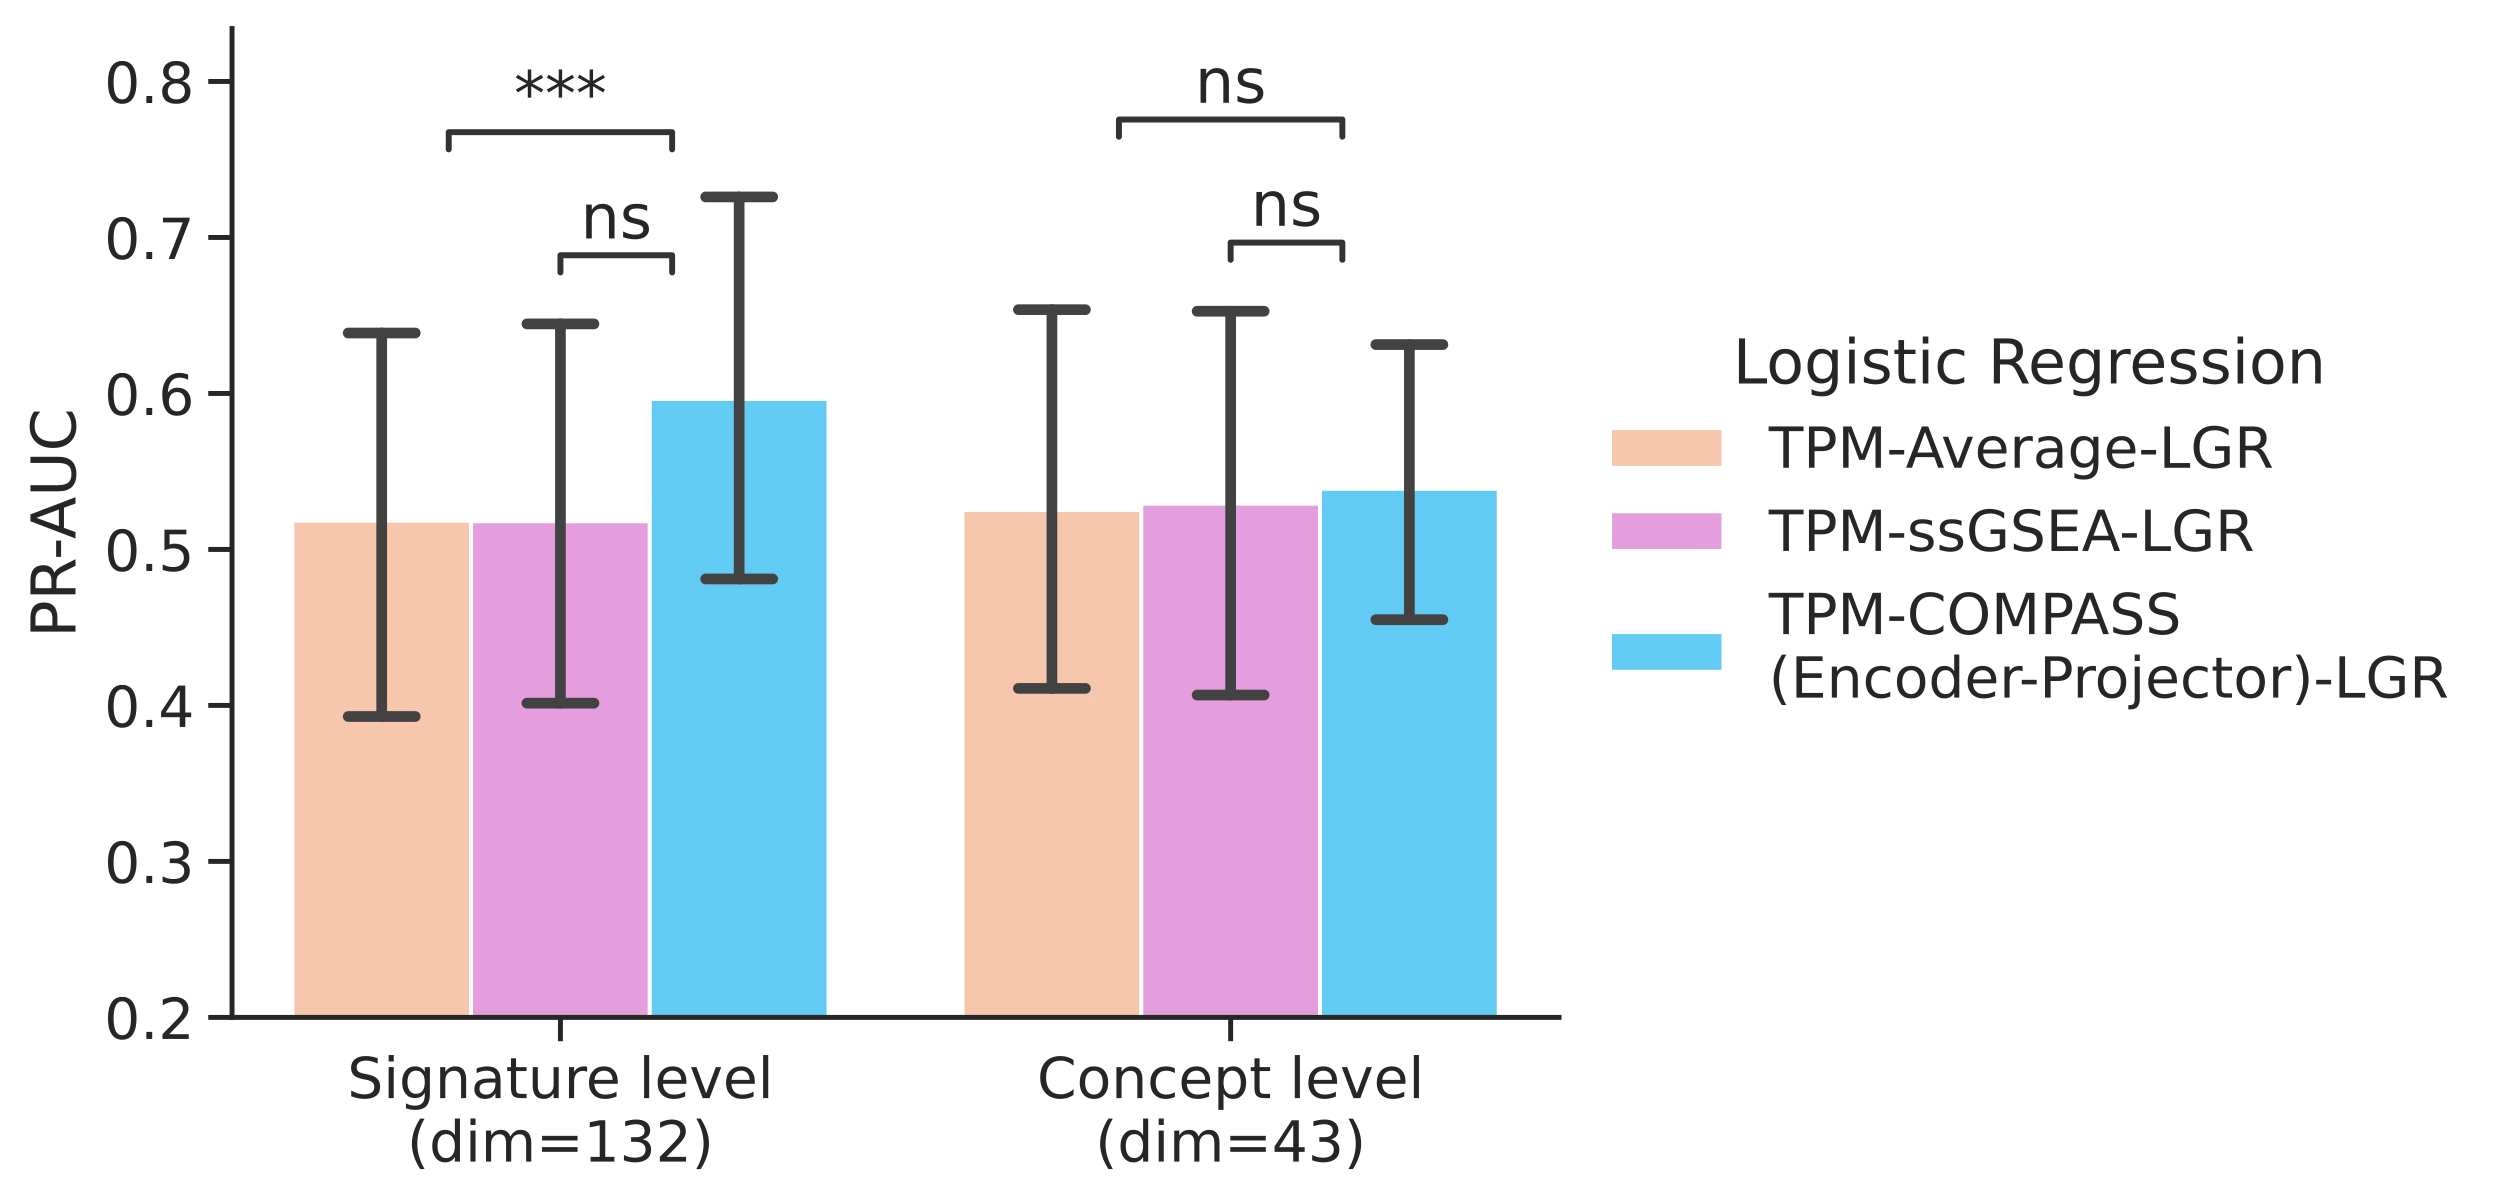
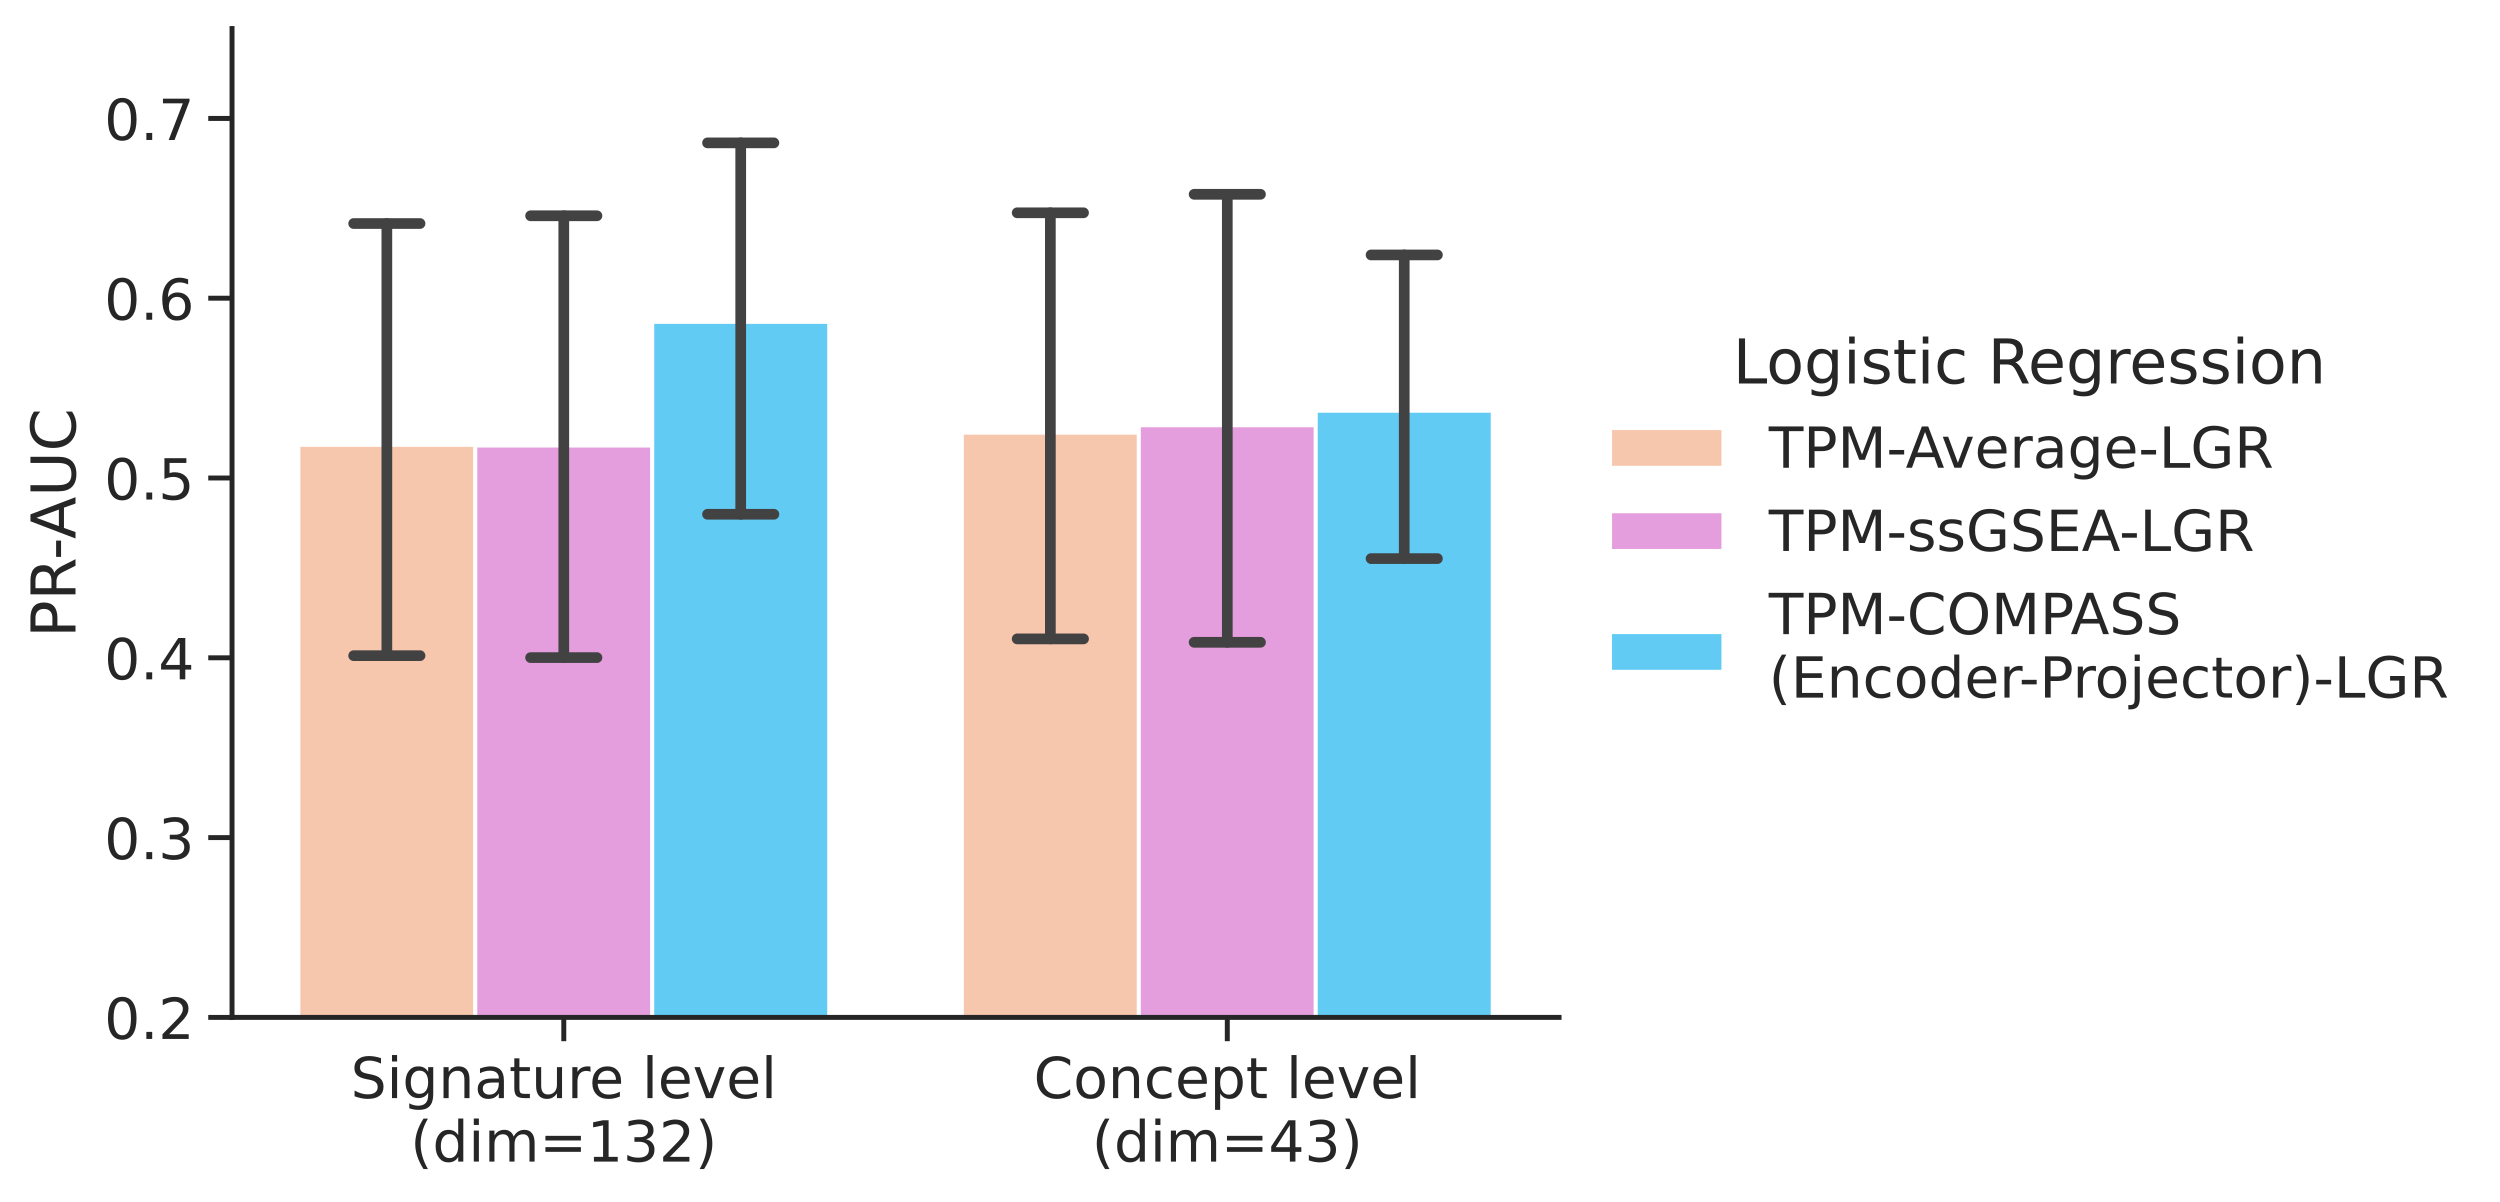
<svg xmlns="http://www.w3.org/2000/svg" xmlns:xlink="http://www.w3.org/1999/xlink" width="630.734pt" height="303.233pt" viewBox="0 0 630.734 303.233" version="1.1">
  <defs>
    <style type="text/css">*{stroke-linejoin: round; stroke-linecap: butt}</style>
  </defs>
  <g id="figure_1">
    <g id="patch_1">
      <path d="M 0 303.233  L 630.734 303.233  L 630.734 0  L 0 0  z " style="fill: #ffffff" />
    </g>
    <g id="axes_1">
      <g id="patch_2">
        <path d="M 58.539 256.68  L 393.339 256.68  L 393.339 7.2  L 58.539 7.2  z " style="fill: #ffffff" />
      </g>
      <g id="matplotlib.axis_1">
        <g id="xtick_1">
          <g id="line2d_1">
            <defs>
-               <path id="m79d5f8a37d" d="M 0 0  L 0 6  " style="stroke: #262626; stroke-width: 1.25" />
-             </defs>
-             <g>
-               <use xlink:href="#m79d5f8a37d" x="141.394" y="256.68" style="fill: #262626; stroke: #262626; stroke-width: 1.25" />
+               <path id="mf9a897b209" d="M 0 0  L 0 6  " style="stroke: #262626; stroke-width: 1.25" />
+             </defs>
+             <g>
+               <use xlink:href="#mf9a897b209" x="142.239" y="256.68" style="fill: #262626; stroke: #262626; stroke-width: 1.25" />
            </g>
          </g>
          <g id="text_1">
-             <g style="fill: #262626" transform="translate(87.62812 277.0458) scale(0.143 -0.143)">
+             <g style="fill: #262626" transform="translate(88.47358 277.0458) scale(0.143 -0.143)">
              <defs>
                <path id="DejaVuSans-53" d="M 3425 4513  L 3425 3897  Q 3066 4069 2747 4153  Q 2428 4238 2131 4238  Q 1616 4238 1336 4038  Q 1056 3838 1056 3469  Q 1056 3159 1242 3001  Q 1428 2844 1947 2747  L 2328 2669  Q 3034 2534 3370 2195  Q 3706 1856 3706 1288  Q 3706 609 3251 259  Q 2797 -91 1919 -91  Q 1588 -91 1214 -16  Q 841 59 441 206  L 441 856  Q 825 641 1194 531  Q 1563 422 1919 422  Q 2459 422 2753 634  Q 3047 847 3047 1241  Q 3047 1584 2836 1778  Q 2625 1972 2144 2069  L 1759 2144  Q 1053 2284 737 2584  Q 422 2884 422 3419  Q 422 4038 858 4394  Q 1294 4750 2059 4750  Q 2388 4750 2728 4690  Q 3069 4631 3425 4513  z " transform="scale(0.015625)" />
                <path id="DejaVuSans-69" d="M 603 3500  L 1178 3500  L 1178 0  L 603 0  L 603 3500  z M 603 4863  L 1178 4863  L 1178 4134  L 603 4134  L 603 4863  z " transform="scale(0.015625)" />
                <path id="DejaVuSans-67" d="M 2906 1791  Q 2906 2416 2648 2759  Q 2391 3103 1925 3103  Q 1463 3103 1205 2759  Q 947 2416 947 1791  Q 947 1169 1205 825  Q 1463 481 1925 481  Q 2391 481 2648 825  Q 2906 1169 2906 1791  z M 3481 434  Q 3481 -459 3084 -895  Q 2688 -1331 1869 -1331  Q 1566 -1331 1297 -1286  Q 1028 -1241 775 -1147  L 775 -588  Q 1028 -725 1275 -790  Q 1522 -856 1778 -856  Q 2344 -856 2625 -561  Q 2906 -266 2906 331  L 2906 616  Q 2728 306 2450 153  Q 2172 0 1784 0  Q 1141 0 747 490  Q 353 981 353 1791  Q 353 2603 747 3093  Q 1141 3584 1784 3584  Q 2172 3584 2450 3431  Q 2728 3278 2906 2969  L 2906 3500  L 3481 3500  L 3481 434  z " transform="scale(0.015625)" />
                <path id="DejaVuSans-6e" d="M 3513 2113  L 3513 0  L 2938 0  L 2938 2094  Q 2938 2591 2744 2837  Q 2550 3084 2163 3084  Q 1697 3084 1428 2787  Q 1159 2491 1159 1978  L 1159 0  L 581 0  L 581 3500  L 1159 3500  L 1159 2956  Q 1366 3272 1645 3428  Q 1925 3584 2291 3584  Q 2894 3584 3203 3211  Q 3513 2838 3513 2113  z " transform="scale(0.015625)" />
                <path id="DejaVuSans-61" d="M 2194 1759  Q 1497 1759 1228 1600  Q 959 1441 959 1056  Q 959 750 1161 570  Q 1363 391 1709 391  Q 2188 391 2477 730  Q 2766 1069 2766 1631  L 2766 1759  L 2194 1759  z M 3341 1997  L 3341 0  L 2766 0  L 2766 531  Q 2569 213 2275 61  Q 1981 -91 1556 -91  Q 1019 -91 701 211  Q 384 513 384 1019  Q 384 1609 779 1909  Q 1175 2209 1959 2209  L 2766 2209  L 2766 2266  Q 2766 2663 2505 2880  Q 2244 3097 1772 3097  Q 1472 3097 1187 3025  Q 903 2953 641 2809  L 641 3341  Q 956 3463 1253 3523  Q 1550 3584 1831 3584  Q 2591 3584 2966 3190  Q 3341 2797 3341 1997  z " transform="scale(0.015625)" />
                <path id="DejaVuSans-74" d="M 1172 4494  L 1172 3500  L 2356 3500  L 2356 3053  L 1172 3053  L 1172 1153  Q 1172 725 1289 603  Q 1406 481 1766 481  L 2356 481  L 2356 0  L 1766 0  Q 1100 0 847 248  Q 594 497 594 1153  L 594 3053  L 172 3053  L 172 3500  L 594 3500  L 594 4494  L 1172 4494  z " transform="scale(0.015625)" />
                <path id="DejaVuSans-75" d="M 544 1381  L 544 3500  L 1119 3500  L 1119 1403  Q 1119 906 1312 657  Q 1506 409 1894 409  Q 2359 409 2629 706  Q 2900 1003 2900 1516  L 2900 3500  L 3475 3500  L 3475 0  L 2900 0  L 2900 538  Q 2691 219 2414 64  Q 2138 -91 1772 -91  Q 1169 -91 856 284  Q 544 659 544 1381  z M 1991 3584  L 1991 3584  z " transform="scale(0.015625)" />
                <path id="DejaVuSans-72" d="M 2631 2963  Q 2534 3019 2420 3045  Q 2306 3072 2169 3072  Q 1681 3072 1420 2755  Q 1159 2438 1159 1844  L 1159 0  L 581 0  L 581 3500  L 1159 3500  L 1159 2956  Q 1341 3275 1631 3429  Q 1922 3584 2338 3584  Q 2397 3584 2469 3576  Q 2541 3569 2628 3553  L 2631 2963  z " transform="scale(0.015625)" />
                <path id="DejaVuSans-65" d="M 3597 1894  L 3597 1613  L 953 1613  Q 991 1019 1311 708  Q 1631 397 2203 397  Q 2534 397 2845 478  Q 3156 559 3463 722  L 3463 178  Q 3153 47 2828 -22  Q 2503 -91 2169 -91  Q 1331 -91 842 396  Q 353 884 353 1716  Q 353 2575 817 3079  Q 1281 3584 2069 3584  Q 2775 3584 3186 3129  Q 3597 2675 3597 1894  z M 3022 2063  Q 3016 2534 2758 2815  Q 2500 3097 2075 3097  Q 1594 3097 1305 2825  Q 1016 2553 972 2059  L 3022 2063  z " transform="scale(0.015625)" />
                <path id="DejaVuSans-20" transform="scale(0.015625)" />
                <path id="DejaVuSans-6c" d="M 603 4863  L 1178 4863  L 1178 0  L 603 0  L 603 4863  z " transform="scale(0.015625)" />
                <path id="DejaVuSans-76" d="M 191 3500  L 800 3500  L 1894 563  L 2988 3500  L 3597 3500  L 2284 0  L 1503 0  L 191 3500  z " transform="scale(0.015625)" />
              </defs>
              <use xlink:href="#DejaVuSans-53" />
              <use xlink:href="#DejaVuSans-69" x="63.477" />
              <use xlink:href="#DejaVuSans-67" x="91.26" />
              <use xlink:href="#DejaVuSans-6e" x="154.736" />
              <use xlink:href="#DejaVuSans-61" x="218.115" />
              <use xlink:href="#DejaVuSans-74" x="279.395" />
              <use xlink:href="#DejaVuSans-75" x="318.604" />
              <use xlink:href="#DejaVuSans-72" x="381.982" />
              <use xlink:href="#DejaVuSans-65" x="420.846" />
              <use xlink:href="#DejaVuSans-20" x="482.369" />
              <use xlink:href="#DejaVuSans-6c" x="514.156" />
              <use xlink:href="#DejaVuSans-65" x="541.939" />
              <use xlink:href="#DejaVuSans-76" x="603.463" />
              <use xlink:href="#DejaVuSans-65" x="662.643" />
              <use xlink:href="#DejaVuSans-6c" x="724.166" />
            </g>
-             <g style="fill: #262626" transform="translate(102.6856 293.0586) scale(0.143 -0.143)">
+             <g style="fill: #262626" transform="translate(103.531 293.0586) scale(0.143 -0.143)">
              <defs>
                <path id="DejaVuSans-28" d="M 1984 4856  Q 1566 4138 1362 3434  Q 1159 2731 1159 2009  Q 1159 1288 1364 580  Q 1569 -128 1984 -844  L 1484 -844  Q 1016 -109 783 600  Q 550 1309 550 2009  Q 550 2706 781 3412  Q 1013 4119 1484 4856  L 1984 4856  z " transform="scale(0.015625)" />
                <path id="DejaVuSans-64" d="M 2906 2969  L 2906 4863  L 3481 4863  L 3481 0  L 2906 0  L 2906 525  Q 2725 213 2448 61  Q 2172 -91 1784 -91  Q 1150 -91 751 415  Q 353 922 353 1747  Q 353 2572 751 3078  Q 1150 3584 1784 3584  Q 2172 3584 2448 3432  Q 2725 3281 2906 2969  z M 947 1747  Q 947 1113 1208 752  Q 1469 391 1925 391  Q 2381 391 2643 752  Q 2906 1113 2906 1747  Q 2906 2381 2643 2742  Q 2381 3103 1925 3103  Q 1469 3103 1208 2742  Q 947 2381 947 1747  z " transform="scale(0.015625)" />
                <path id="DejaVuSans-6d" d="M 3328 2828  Q 3544 3216 3844 3400  Q 4144 3584 4550 3584  Q 5097 3584 5394 3201  Q 5691 2819 5691 2113  L 5691 0  L 5113 0  L 5113 2094  Q 5113 2597 4934 2840  Q 4756 3084 4391 3084  Q 3944 3084 3684 2787  Q 3425 2491 3425 1978  L 3425 0  L 2847 0  L 2847 2094  Q 2847 2600 2669 2842  Q 2491 3084 2119 3084  Q 1678 3084 1418 2786  Q 1159 2488 1159 1978  L 1159 0  L 581 0  L 581 3500  L 1159 3500  L 1159 2956  Q 1356 3278 1631 3431  Q 1906 3584 2284 3584  Q 2666 3584 2933 3390  Q 3200 3197 3328 2828  z " transform="scale(0.015625)" />
                <path id="DejaVuSans-3d" d="M 678 2906  L 4684 2906  L 4684 2381  L 678 2381  L 678 2906  z M 678 1631  L 4684 1631  L 4684 1100  L 678 1100  L 678 1631  z " transform="scale(0.015625)" />
                <path id="DejaVuSans-31" d="M 794 531  L 1825 531  L 1825 4091  L 703 3866  L 703 4441  L 1819 4666  L 2450 4666  L 2450 531  L 3481 531  L 3481 0  L 794 0  L 794 531  z " transform="scale(0.015625)" />
                <path id="DejaVuSans-33" d="M 2597 2516  Q 3050 2419 3304 2112  Q 3559 1806 3559 1356  Q 3559 666 3084 287  Q 2609 -91 1734 -91  Q 1441 -91 1130 -33  Q 819 25 488 141  L 488 750  Q 750 597 1062 519  Q 1375 441 1716 441  Q 2309 441 2620 675  Q 2931 909 2931 1356  Q 2931 1769 2642 2001  Q 2353 2234 1838 2234  L 1294 2234  L 1294 2753  L 1863 2753  Q 2328 2753 2575 2939  Q 2822 3125 2822 3475  Q 2822 3834 2567 4026  Q 2313 4219 1838 4219  Q 1578 4219 1281 4162  Q 984 4106 628 3988  L 628 4550  Q 988 4650 1302 4700  Q 1616 4750 1894 4750  Q 2613 4750 3031 4423  Q 3450 4097 3450 3541  Q 3450 3153 3228 2886  Q 3006 2619 2597 2516  z " transform="scale(0.015625)" />
                <path id="DejaVuSans-32" d="M 1228 531  L 3431 531  L 3431 0  L 469 0  L 469 531  Q 828 903 1448 1529  Q 2069 2156 2228 2338  Q 2531 2678 2651 2914  Q 2772 3150 2772 3378  Q 2772 3750 2511 3984  Q 2250 4219 1831 4219  Q 1534 4219 1204 4116  Q 875 4013 500 3803  L 500 4441  Q 881 4594 1212 4672  Q 1544 4750 1819 4750  Q 2544 4750 2975 4387  Q 3406 4025 3406 3419  Q 3406 3131 3298 2873  Q 3191 2616 2906 2266  Q 2828 2175 2409 1742  Q 1991 1309 1228 531  z " transform="scale(0.015625)" />
                <path id="DejaVuSans-29" d="M 513 4856  L 1013 4856  Q 1481 4119 1714 3412  Q 1947 2706 1947 2009  Q 1947 1309 1714 600  Q 1481 -109 1013 -844  L 513 -844  Q 928 -128 1133 580  Q 1338 1288 1338 2009  Q 1338 2731 1133 3434  Q 928 4138 513 4856  z " transform="scale(0.015625)" />
              </defs>
              <use xlink:href="#DejaVuSans-28" />
              <use xlink:href="#DejaVuSans-64" x="39.014" />
              <use xlink:href="#DejaVuSans-69" x="102.49" />
              <use xlink:href="#DejaVuSans-6d" x="130.273" />
              <use xlink:href="#DejaVuSans-3d" x="227.686" />
              <use xlink:href="#DejaVuSans-31" x="311.475" />
              <use xlink:href="#DejaVuSans-33" x="375.098" />
              <use xlink:href="#DejaVuSans-32" x="438.721" />
              <use xlink:href="#DejaVuSans-29" x="502.344" />
            </g>
          </g>
        </g>
        <g id="xtick_2">
          <g id="line2d_2">
            <g>
-               <use xlink:href="#m79d5f8a37d" x="310.485" y="256.68" style="fill: #262626; stroke: #262626; stroke-width: 1.25" />
+               <use xlink:href="#mf9a897b209" x="309.639" y="256.68" style="fill: #262626; stroke: #262626; stroke-width: 1.25" />
            </g>
          </g>
          <g id="text_2">
-             <g style="fill: #262626" transform="translate(261.6369 277.0458) scale(0.143 -0.143)">
+             <g style="fill: #262626" transform="translate(260.7914 277.0458) scale(0.143 -0.143)">
              <defs>
                <path id="DejaVuSans-43" d="M 4122 4306  L 4122 3641  Q 3803 3938 3442 4084  Q 3081 4231 2675 4231  Q 1875 4231 1450 3742  Q 1025 3253 1025 2328  Q 1025 1406 1450 917  Q 1875 428 2675 428  Q 3081 428 3442 575  Q 3803 722 4122 1019  L 4122 359  Q 3791 134 3420 21  Q 3050 -91 2638 -91  Q 1578 -91 968 557  Q 359 1206 359 2328  Q 359 3453 968 4101  Q 1578 4750 2638 4750  Q 3056 4750 3426 4639  Q 3797 4528 4122 4306  z " transform="scale(0.015625)" />
                <path id="DejaVuSans-6f" d="M 1959 3097  Q 1497 3097 1228 2736  Q 959 2375 959 1747  Q 959 1119 1226 758  Q 1494 397 1959 397  Q 2419 397 2687 759  Q 2956 1122 2956 1747  Q 2956 2369 2687 2733  Q 2419 3097 1959 3097  z M 1959 3584  Q 2709 3584 3137 3096  Q 3566 2609 3566 1747  Q 3566 888 3137 398  Q 2709 -91 1959 -91  Q 1206 -91 779 398  Q 353 888 353 1747  Q 353 2609 779 3096  Q 1206 3584 1959 3584  z " transform="scale(0.015625)" />
                <path id="DejaVuSans-63" d="M 3122 3366  L 3122 2828  Q 2878 2963 2633 3030  Q 2388 3097 2138 3097  Q 1578 3097 1268 2742  Q 959 2388 959 1747  Q 959 1106 1268 751  Q 1578 397 2138 397  Q 2388 397 2633 464  Q 2878 531 3122 666  L 3122 134  Q 2881 22 2623 -34  Q 2366 -91 2075 -91  Q 1284 -91 818 406  Q 353 903 353 1747  Q 353 2603 823 3093  Q 1294 3584 2113 3584  Q 2378 3584 2631 3529  Q 2884 3475 3122 3366  z " transform="scale(0.015625)" />
                <path id="DejaVuSans-70" d="M 1159 525  L 1159 -1331  L 581 -1331  L 581 3500  L 1159 3500  L 1159 2969  Q 1341 3281 1617 3432  Q 1894 3584 2278 3584  Q 2916 3584 3314 3078  Q 3713 2572 3713 1747  Q 3713 922 3314 415  Q 2916 -91 2278 -91  Q 1894 -91 1617 61  Q 1341 213 1159 525  z M 3116 1747  Q 3116 2381 2855 2742  Q 2594 3103 2138 3103  Q 1681 3103 1420 2742  Q 1159 2381 1159 1747  Q 1159 1113 1420 752  Q 1681 391 2138 391  Q 2594 391 2855 752  Q 3116 1113 3116 1747  z " transform="scale(0.015625)" />
              </defs>
              <use xlink:href="#DejaVuSans-43" />
              <use xlink:href="#DejaVuSans-6f" x="69.824" />
              <use xlink:href="#DejaVuSans-6e" x="131.006" />
              <use xlink:href="#DejaVuSans-63" x="194.385" />
              <use xlink:href="#DejaVuSans-65" x="249.365" />
              <use xlink:href="#DejaVuSans-70" x="310.889" />
              <use xlink:href="#DejaVuSans-74" x="374.365" />
              <use xlink:href="#DejaVuSans-20" x="413.574" />
              <use xlink:href="#DejaVuSans-6c" x="445.361" />
              <use xlink:href="#DejaVuSans-65" x="473.145" />
              <use xlink:href="#DejaVuSans-76" x="534.668" />
              <use xlink:href="#DejaVuSans-65" x="593.848" />
              <use xlink:href="#DejaVuSans-6c" x="655.371" />
            </g>
-             <g style="fill: #262626" transform="translate(276.3257 293.0586) scale(0.143 -0.143)">
+             <g style="fill: #262626" transform="translate(275.4802 293.0586) scale(0.143 -0.143)">
              <defs>
                <path id="DejaVuSans-34" d="M 2419 4116  L 825 1625  L 2419 1625  L 2419 4116  z M 2253 4666  L 3047 4666  L 3047 1625  L 3713 1625  L 3713 1100  L 3047 1100  L 3047 0  L 2419 0  L 2419 1100  L 313 1100  L 313 1709  L 2253 4666  z " transform="scale(0.015625)" />
              </defs>
              <use xlink:href="#DejaVuSans-28" />
              <use xlink:href="#DejaVuSans-64" x="39.014" />
              <use xlink:href="#DejaVuSans-69" x="102.49" />
              <use xlink:href="#DejaVuSans-6d" x="130.273" />
              <use xlink:href="#DejaVuSans-3d" x="227.686" />
              <use xlink:href="#DejaVuSans-34" x="311.475" />
              <use xlink:href="#DejaVuSans-33" x="375.098" />
              <use xlink:href="#DejaVuSans-29" x="438.721" />
            </g>
          </g>
        </g>
      </g>
      <g id="matplotlib.axis_2">
        <g id="ytick_1">
          <g id="line2d_3">
            <defs>
-               <path id="m97af02c3b7" d="M 0 0  L -6 0  " style="stroke: #262626; stroke-width: 1.25" />
-             </defs>
-             <g>
-               <use xlink:href="#m97af02c3b7" x="58.539" y="256.68" style="fill: #262626; stroke: #262626; stroke-width: 1.25" />
+               <path id="m24a2d94714" d="M 0 0  L -6 0  " style="stroke: #262626; stroke-width: 1.25" />
+             </defs>
+             <g>
+               <use xlink:href="#m24a2d94714" x="58.539" y="256.68" style="fill: #262626; stroke: #262626; stroke-width: 1.25" />
            </g>
          </g>
          <g id="text_3">
            <g style="fill: #262626" transform="translate(26.29788 262.1129) scale(0.143 -0.143)">
              <defs>
                <path id="DejaVuSans-30" d="M 2034 4250  Q 1547 4250 1301 3770  Q 1056 3291 1056 2328  Q 1056 1369 1301 889  Q 1547 409 2034 409  Q 2525 409 2770 889  Q 3016 1369 3016 2328  Q 3016 3291 2770 3770  Q 2525 4250 2034 4250  z M 2034 4750  Q 2819 4750 3233 4129  Q 3647 3509 3647 2328  Q 3647 1150 3233 529  Q 2819 -91 2034 -91  Q 1250 -91 836 529  Q 422 1150 422 2328  Q 422 3509 836 4129  Q 1250 4750 2034 4750  z " transform="scale(0.015625)" />
                <path id="DejaVuSans-2e" d="M 684 794  L 1344 794  L 1344 0  L 684 0  L 684 794  z " transform="scale(0.015625)" />
              </defs>
              <use xlink:href="#DejaVuSans-30" />
              <use xlink:href="#DejaVuSans-2e" x="63.623" />
              <use xlink:href="#DejaVuSans-32" x="95.41" />
            </g>
          </g>
        </g>
        <g id="ytick_2">
          <g id="line2d_4">
            <g>
-               <use xlink:href="#m97af02c3b7" x="58.539" y="217.326" style="fill: #262626; stroke: #262626; stroke-width: 1.25" />
+               <use xlink:href="#m24a2d94714" x="58.539" y="211.32" style="fill: #262626; stroke: #262626; stroke-width: 1.25" />
            </g>
          </g>
          <g id="text_4">
-             <g style="fill: #262626" transform="translate(26.29788 222.7589) scale(0.143 -0.143)">
+             <g style="fill: #262626" transform="translate(26.29788 216.7529) scale(0.143 -0.143)">
              <use xlink:href="#DejaVuSans-30" />
              <use xlink:href="#DejaVuSans-2e" x="63.623" />
              <use xlink:href="#DejaVuSans-33" x="95.41" />
            </g>
          </g>
        </g>
        <g id="ytick_3">
          <g id="line2d_5">
            <g>
-               <use xlink:href="#m97af02c3b7" x="58.539" y="177.972" style="fill: #262626; stroke: #262626; stroke-width: 1.25" />
+               <use xlink:href="#m24a2d94714" x="58.539" y="165.96" style="fill: #262626; stroke: #262626; stroke-width: 1.25" />
            </g>
          </g>
          <g id="text_5">
-             <g style="fill: #262626" transform="translate(26.29788 183.4049) scale(0.143 -0.143)">
+             <g style="fill: #262626" transform="translate(26.29788 171.3929) scale(0.143 -0.143)">
              <use xlink:href="#DejaVuSans-30" />
              <use xlink:href="#DejaVuSans-2e" x="63.623" />
              <use xlink:href="#DejaVuSans-34" x="95.41" />
            </g>
          </g>
        </g>
        <g id="ytick_4">
          <g id="line2d_6">
            <g>
-               <use xlink:href="#m97af02c3b7" x="58.539" y="138.618" style="fill: #262626; stroke: #262626; stroke-width: 1.25" />
+               <use xlink:href="#m24a2d94714" x="58.539" y="120.6" style="fill: #262626; stroke: #262626; stroke-width: 1.25" />
            </g>
          </g>
          <g id="text_6">
-             <g style="fill: #262626" transform="translate(26.29788 144.051) scale(0.143 -0.143)">
+             <g style="fill: #262626" transform="translate(26.29788 126.0329) scale(0.143 -0.143)">
              <defs>
                <path id="DejaVuSans-35" d="M 691 4666  L 3169 4666  L 3169 4134  L 1269 4134  L 1269 2991  Q 1406 3038 1543 3061  Q 1681 3084 1819 3084  Q 2600 3084 3056 2656  Q 3513 2228 3513 1497  Q 3513 744 3044 326  Q 2575 -91 1722 -91  Q 1428 -91 1123 -41  Q 819 9 494 109  L 494 744  Q 775 591 1075 516  Q 1375 441 1709 441  Q 2250 441 2565 725  Q 2881 1009 2881 1497  Q 2881 1984 2565 2268  Q 2250 2553 1709 2553  Q 1456 2553 1204 2497  Q 953 2441 691 2322  L 691 4666  z " transform="scale(0.015625)" />
              </defs>
              <use xlink:href="#DejaVuSans-30" />
              <use xlink:href="#DejaVuSans-2e" x="63.623" />
              <use xlink:href="#DejaVuSans-35" x="95.41" />
            </g>
          </g>
        </g>
        <g id="ytick_5">
          <g id="line2d_7">
            <g>
-               <use xlink:href="#m97af02c3b7" x="58.539" y="99.264" style="fill: #262626; stroke: #262626; stroke-width: 1.25" />
+               <use xlink:href="#m24a2d94714" x="58.539" y="75.24" style="fill: #262626; stroke: #262626; stroke-width: 1.25" />
            </g>
          </g>
          <g id="text_7">
-             <g style="fill: #262626" transform="translate(26.29788 104.697) scale(0.143 -0.143)">
+             <g style="fill: #262626" transform="translate(26.29788 80.67288) scale(0.143 -0.143)">
              <defs>
                <path id="DejaVuSans-36" d="M 2113 2584  Q 1688 2584 1439 2293  Q 1191 2003 1191 1497  Q 1191 994 1439 701  Q 1688 409 2113 409  Q 2538 409 2786 701  Q 3034 994 3034 1497  Q 3034 2003 2786 2293  Q 2538 2584 2113 2584  z M 3366 4563  L 3366 3988  Q 3128 4100 2886 4159  Q 2644 4219 2406 4219  Q 1781 4219 1451 3797  Q 1122 3375 1075 2522  Q 1259 2794 1537 2939  Q 1816 3084 2150 3084  Q 2853 3084 3261 2657  Q 3669 2231 3669 1497  Q 3669 778 3244 343  Q 2819 -91 2113 -91  Q 1303 -91 875 529  Q 447 1150 447 2328  Q 447 3434 972 4092  Q 1497 4750 2381 4750  Q 2619 4750 2861 4703  Q 3103 4656 3366 4563  z " transform="scale(0.015625)" />
              </defs>
              <use xlink:href="#DejaVuSans-30" />
              <use xlink:href="#DejaVuSans-2e" x="63.623" />
              <use xlink:href="#DejaVuSans-36" x="95.41" />
            </g>
          </g>
        </g>
        <g id="ytick_6">
          <g id="line2d_8">
            <g>
-               <use xlink:href="#m97af02c3b7" x="58.539" y="59.91" style="fill: #262626; stroke: #262626; stroke-width: 1.25" />
+               <use xlink:href="#m24a2d94714" x="58.539" y="29.88" style="fill: #262626; stroke: #262626; stroke-width: 1.25" />
            </g>
          </g>
          <g id="text_8">
-             <g style="fill: #262626" transform="translate(26.29788 65.343) scale(0.143 -0.143)">
+             <g style="fill: #262626" transform="translate(26.29788 35.31288) scale(0.143 -0.143)">
              <defs>
                <path id="DejaVuSans-37" d="M 525 4666  L 3525 4666  L 3525 4397  L 1831 0  L 1172 0  L 2766 4134  L 525 4134  L 525 4666  z " transform="scale(0.015625)" />
              </defs>
              <use xlink:href="#DejaVuSans-30" />
              <use xlink:href="#DejaVuSans-2e" x="63.623" />
              <use xlink:href="#DejaVuSans-37" x="95.41" />
            </g>
          </g>
        </g>
-         <g id="ytick_7">
-           <g id="line2d_9">
-             <g>
-               <use xlink:href="#m97af02c3b7" x="58.539" y="20.556" style="fill: #262626; stroke: #262626; stroke-width: 1.25" />
-             </g>
-           </g>
-           <g id="text_9">
-             <g style="fill: #262626" transform="translate(26.29788 25.98903) scale(0.143 -0.143)">
-               <defs>
-                 <path id="DejaVuSans-38" d="M 2034 2216  Q 1584 2216 1326 1975  Q 1069 1734 1069 1313  Q 1069 891 1326 650  Q 1584 409 2034 409  Q 2484 409 2743 651  Q 3003 894 3003 1313  Q 3003 1734 2745 1975  Q 2488 2216 2034 2216  z M 1403 2484  Q 997 2584 770 2862  Q 544 3141 544 3541  Q 544 4100 942 4425  Q 1341 4750 2034 4750  Q 2731 4750 3128 4425  Q 3525 4100 3525 3541  Q 3525 3141 3298 2862  Q 3072 2584 2669 2484  Q 3125 2378 3379 2068  Q 3634 1759 3634 1313  Q 3634 634 3220 271  Q 2806 -91 2034 -91  Q 1263 -91 848 271  Q 434 634 434 1313  Q 434 1759 690 2068  Q 947 2378 1403 2484  z M 1172 3481  Q 1172 3119 1398 2916  Q 1625 2713 2034 2713  Q 2441 2713 2670 2916  Q 2900 3119 2900 3481  Q 2900 3844 2670 4047  Q 2441 4250 2034 4250  Q 1625 4250 1398 4047  Q 1172 3844 1172 3481  z " transform="scale(0.015625)" />
-               </defs>
-               <use xlink:href="#DejaVuSans-30" />
-               <use xlink:href="#DejaVuSans-2e" x="63.623" />
-               <use xlink:href="#DejaVuSans-38" x="95.41" />
-             </g>
-           </g>
-         </g>
-         <g id="text_10">
+         <g id="text_9">
          <g style="fill: #262626" transform="translate(19.05356 160.8804) rotate(-90) scale(0.156 -0.156)">
            <defs>
              <path id="DejaVuSans-50" d="M 1259 4147  L 1259 2394  L 2053 2394  Q 2494 2394 2734 2622  Q 2975 2850 2975 3272  Q 2975 3691 2734 3919  Q 2494 4147 2053 4147  L 1259 4147  z M 628 4666  L 2053 4666  Q 2838 4666 3239 4311  Q 3641 3956 3641 3272  Q 3641 2581 3239 2228  Q 2838 1875 2053 1875  L 1259 1875  L 1259 0  L 628 0  L 628 4666  z " transform="scale(0.015625)" />
              <path id="DejaVuSans-52" d="M 2841 2188  Q 3044 2119 3236 1894  Q 3428 1669 3622 1275  L 4263 0  L 3584 0  L 2988 1197  Q 2756 1666 2539 1819  Q 2322 1972 1947 1972  L 1259 1972  L 1259 0  L 628 0  L 628 4666  L 2053 4666  Q 2853 4666 3247 4331  Q 3641 3997 3641 3322  Q 3641 2881 3436 2590  Q 3231 2300 2841 2188  z M 1259 4147  L 1259 2491  L 2053 2491  Q 2509 2491 2742 2702  Q 2975 2913 2975 3322  Q 2975 3731 2742 3939  Q 2509 4147 2053 4147  L 1259 4147  z " transform="scale(0.015625)" />
              <path id="DejaVuSans-2d" d="M 313 2009  L 1997 2009  L 1997 1497  L 313 1497  L 313 2009  z " transform="scale(0.015625)" />
              <path id="DejaVuSans-41" d="M 2188 4044  L 1331 1722  L 3047 1722  L 2188 4044  z M 1831 4666  L 2547 4666  L 4325 0  L 3669 0  L 3244 1197  L 1141 1197  L 716 0  L 50 0  L 1831 4666  z " transform="scale(0.015625)" />
              <path id="DejaVuSans-55" d="M 556 4666  L 1191 4666  L 1191 1831  Q 1191 1081 1462 751  Q 1734 422 2344 422  Q 2950 422 3222 751  Q 3494 1081 3494 1831  L 3494 4666  L 4128 4666  L 4128 1753  Q 4128 841 3676 375  Q 3225 -91 2344 -91  Q 1459 -91 1007 375  Q 556 841 556 1753  L 556 4666  z " transform="scale(0.015625)" />
            </defs>
            <use xlink:href="#DejaVuSans-50" />
            <use xlink:href="#DejaVuSans-52" x="60.303" />
            <use xlink:href="#DejaVuSans-2d" x="125.785" />
            <use xlink:href="#DejaVuSans-41" x="159.619" />
            <use xlink:href="#DejaVuSans-55" x="228.027" />
            <use xlink:href="#DejaVuSans-43" x="301.221" />
          </g>
        </g>
      </g>
      <g id="patch_3">
-         <path d="M 73.758 335.388  L 118.848 335.388  L 118.848 131.363  L 73.758 131.363  z " clip-path="url(#p33a75e753c)" style="fill: #f6c6ad; stroke: #ffffff; stroke-linejoin: miter" />
+         <path d="M 75.279 347.4  L 119.919 347.4  L 119.919 112.238  L 75.279 112.238  z " clip-path="url(#p000b23e9f3)" style="fill: #f6c6ad; stroke: #ffffff; stroke-linejoin: miter" />
      </g>
      <g id="patch_4">
-         <path d="M 242.848 335.388  L 287.939 335.388  L 287.939 128.694  L 242.848 128.694  z " clip-path="url(#p33a75e753c)" style="fill: #f6c6ad; stroke: #ffffff; stroke-linejoin: miter" />
+         <path d="M 242.679 347.4  L 287.319 347.4  L 287.319 109.162  L 242.679 109.162  z " clip-path="url(#p000b23e9f3)" style="fill: #f6c6ad; stroke: #ffffff; stroke-linejoin: miter" />
      </g>
      <g id="patch_5">
-         <path d="M 118.848 335.388  L 163.939 335.388  L 163.939 131.517  L 118.848 131.517  z " clip-path="url(#p33a75e753c)" style="fill: #e59edd; stroke: #ffffff; stroke-linejoin: miter" />
+         <path d="M 119.919 347.4  L 164.559 347.4  L 164.559 112.415  L 119.919 112.415  z " clip-path="url(#p000b23e9f3)" style="fill: #e59edd; stroke: #ffffff; stroke-linejoin: miter" />
      </g>
      <g id="patch_6">
-         <path d="M 287.939 335.388  L 333.03 335.388  L 333.03 127.072  L 287.939 127.072  z " clip-path="url(#p33a75e753c)" style="fill: #e59edd; stroke: #ffffff; stroke-linejoin: miter" />
+         <path d="M 287.319 347.4  L 331.959 347.4  L 331.959 107.292  L 287.319 107.292  z " clip-path="url(#p000b23e9f3)" style="fill: #e59edd; stroke: #ffffff; stroke-linejoin: miter" />
      </g>
      <g id="patch_7">
-         <path d="M 163.939 335.388  L 209.03 335.388  L 209.03 100.654  L 163.939 100.654  z " clip-path="url(#p33a75e753c)" style="fill: #61cbf4; stroke: #ffffff; stroke-linejoin: miter" />
+         <path d="M 164.559 347.4  L 209.199 347.4  L 209.199 81.206  L 164.559 81.206  z " clip-path="url(#p000b23e9f3)" style="fill: #61cbf4; stroke: #ffffff; stroke-linejoin: miter" />
      </g>
      <g id="patch_8">
-         <path d="M 333.03 335.388  L 378.121 335.388  L 378.121 123.331  L 333.03 123.331  z " clip-path="url(#p33a75e753c)" style="fill: #61cbf4; stroke: #ffffff; stroke-linejoin: miter" />
+         <path d="M 331.959 347.4  L 376.599 347.4  L 376.599 103.635  L 331.959 103.635  z " clip-path="url(#p000b23e9f3)" style="fill: #61cbf4; stroke: #ffffff; stroke-linejoin: miter" />
+       </g>
+       <g id="line2d_9">
+         <path d="M 97.599 165.418  L 97.599 56.395  " clip-path="url(#p000b23e9f3)" style="fill: none; stroke: #424242; stroke-width: 2.7; stroke-linecap: round" />
      </g>
      <g id="line2d_10">
-         <path d="M 96.303 180.768  L 96.303 84.013  " clip-path="url(#p33a75e753c)" style="fill: none; stroke: #424242; stroke-width: 2.7; stroke-linecap: round" />
+         <path d="M 89.229 165.418  L 105.969 165.418  " clip-path="url(#p000b23e9f3)" style="fill: none; stroke: #424242; stroke-width: 2.7; stroke-linecap: round" />
      </g>
      <g id="line2d_11">
-         <path d="M 87.848 180.768  L 104.758 180.768  " clip-path="url(#p33a75e753c)" style="fill: none; stroke: #424242; stroke-width: 2.7; stroke-linecap: round" />
+         <path d="M 89.229 56.395  L 105.969 56.395  " clip-path="url(#p000b23e9f3)" style="fill: none; stroke: #424242; stroke-width: 2.7; stroke-linecap: round" />
      </g>
      <g id="line2d_12">
-         <path d="M 87.848 84.013  L 104.758 84.013  " clip-path="url(#p33a75e753c)" style="fill: none; stroke: #424242; stroke-width: 2.7; stroke-linecap: round" />
+         <path d="M 264.999 161.186  L 264.999 53.684  " clip-path="url(#p000b23e9f3)" style="fill: none; stroke: #424242; stroke-width: 2.7; stroke-linecap: round" />
      </g>
      <g id="line2d_13">
-         <path d="M 265.394 173.68  L 265.394 78.126  " clip-path="url(#p33a75e753c)" style="fill: none; stroke: #424242; stroke-width: 2.7; stroke-linecap: round" />
+         <path d="M 256.629 161.186  L 273.369 161.186  " clip-path="url(#p000b23e9f3)" style="fill: none; stroke: #424242; stroke-width: 2.7; stroke-linecap: round" />
      </g>
      <g id="line2d_14">
-         <path d="M 256.939 173.68  L 273.848 173.68  " clip-path="url(#p33a75e753c)" style="fill: none; stroke: #424242; stroke-width: 2.7; stroke-linecap: round" />
+         <path d="M 256.629 53.684  L 273.369 53.684  " clip-path="url(#p000b23e9f3)" style="fill: none; stroke: #424242; stroke-width: 2.7; stroke-linecap: round" />
      </g>
      <g id="line2d_15">
-         <path d="M 256.939 78.126  L 273.848 78.126  " clip-path="url(#p33a75e753c)" style="fill: none; stroke: #424242; stroke-width: 2.7; stroke-linecap: round" />
+         <path d="M 142.239 165.91  L 142.239 54.438  " clip-path="url(#p000b23e9f3)" style="fill: none; stroke: #424242; stroke-width: 2.7; stroke-linecap: round" />
      </g>
      <g id="line2d_16">
-         <path d="M 141.394 177.403  L 141.394 81.718  " clip-path="url(#p33a75e753c)" style="fill: none; stroke: #424242; stroke-width: 2.7; stroke-linecap: round" />
+         <path d="M 133.869 165.91  L 150.609 165.91  " clip-path="url(#p000b23e9f3)" style="fill: none; stroke: #424242; stroke-width: 2.7; stroke-linecap: round" />
      </g>
      <g id="line2d_17">
-         <path d="M 132.939 177.403  L 149.848 177.403  " clip-path="url(#p33a75e753c)" style="fill: none; stroke: #424242; stroke-width: 2.7; stroke-linecap: round" />
+         <path d="M 133.869 54.438  L 150.609 54.438  " clip-path="url(#p000b23e9f3)" style="fill: none; stroke: #424242; stroke-width: 2.7; stroke-linecap: round" />
      </g>
      <g id="line2d_18">
-         <path d="M 132.939 81.718  L 149.848 81.718  " clip-path="url(#p33a75e753c)" style="fill: none; stroke: #424242; stroke-width: 2.7; stroke-linecap: round" />
+         <path d="M 309.639 162.049  L 309.639 49.022  " clip-path="url(#p000b23e9f3)" style="fill: none; stroke: #424242; stroke-width: 2.7; stroke-linecap: round" />
      </g>
      <g id="line2d_19">
-         <path d="M 310.485 175.348  L 310.485 78.523  " clip-path="url(#p33a75e753c)" style="fill: none; stroke: #424242; stroke-width: 2.7; stroke-linecap: round" />
+         <path d="M 301.269 162.049  L 318.009 162.049  " clip-path="url(#p000b23e9f3)" style="fill: none; stroke: #424242; stroke-width: 2.7; stroke-linecap: round" />
      </g>
      <g id="line2d_20">
-         <path d="M 302.03 175.348  L 318.939 175.348  " clip-path="url(#p33a75e753c)" style="fill: none; stroke: #424242; stroke-width: 2.7; stroke-linecap: round" />
+         <path d="M 301.269 49.022  L 318.009 49.022  " clip-path="url(#p000b23e9f3)" style="fill: none; stroke: #424242; stroke-width: 2.7; stroke-linecap: round" />
      </g>
      <g id="line2d_21">
-         <path d="M 302.03 78.523  L 318.939 78.523  " clip-path="url(#p33a75e753c)" style="fill: none; stroke: #424242; stroke-width: 2.7; stroke-linecap: round" />
+         <path d="M 186.879 129.748  L 186.879 36.044  " clip-path="url(#p000b23e9f3)" style="fill: none; stroke: #424242; stroke-width: 2.7; stroke-linecap: round" />
      </g>
      <g id="line2d_22">
-         <path d="M 186.485 146.071  L 186.485 49.683  " clip-path="url(#p33a75e753c)" style="fill: none; stroke: #424242; stroke-width: 2.7; stroke-linecap: round" />
+         <path d="M 178.509 129.748  L 195.249 129.748  " clip-path="url(#p000b23e9f3)" style="fill: none; stroke: #424242; stroke-width: 2.7; stroke-linecap: round" />
      </g>
      <g id="line2d_23">
-         <path d="M 178.03 146.071  L 194.939 146.071  " clip-path="url(#p33a75e753c)" style="fill: none; stroke: #424242; stroke-width: 2.7; stroke-linecap: round" />
+         <path d="M 178.509 36.044  L 195.249 36.044  " clip-path="url(#p000b23e9f3)" style="fill: none; stroke: #424242; stroke-width: 2.7; stroke-linecap: round" />
      </g>
      <g id="line2d_24">
-         <path d="M 178.03 49.683  L 194.939 49.683  " clip-path="url(#p33a75e753c)" style="fill: none; stroke: #424242; stroke-width: 2.7; stroke-linecap: round" />
+         <path d="M 354.279 140.929  L 354.279 64.317  " clip-path="url(#p000b23e9f3)" style="fill: none; stroke: #424242; stroke-width: 2.7; stroke-linecap: round" />
      </g>
      <g id="line2d_25">
-         <path d="M 355.576 156.347  L 355.576 86.936  " clip-path="url(#p33a75e753c)" style="fill: none; stroke: #424242; stroke-width: 2.7; stroke-linecap: round" />
+         <path d="M 345.909 140.929  L 362.649 140.929  " clip-path="url(#p000b23e9f3)" style="fill: none; stroke: #424242; stroke-width: 2.7; stroke-linecap: round" />
      </g>
      <g id="line2d_26">
-         <path d="M 347.121 156.347  L 364.03 156.347  " clip-path="url(#p33a75e753c)" style="fill: none; stroke: #424242; stroke-width: 2.7; stroke-linecap: round" />
-       </g>
-       <g id="line2d_27">
-         <path d="M 347.121 86.936  L 364.03 86.936  " clip-path="url(#p33a75e753c)" style="fill: none; stroke: #424242; stroke-width: 2.7; stroke-linecap: round" />
-       </g>
-       <g id="line2d_28">
-         <path d="M 141.394 68.731  L 141.394 64.402  L 169.576 64.402  L 169.576 68.731  " style="fill: none; stroke: #333333; stroke-width: 1.5; stroke-linecap: round" />
-       </g>
-       <g id="line2d_29">
-         <path d="M 310.485 65.536  L 310.485 61.207  L 338.667 61.207  L 338.667 65.536  " style="fill: none; stroke: #333333; stroke-width: 1.5; stroke-linecap: round" />
-       </g>
-       <g id="line2d_30">
-         <path d="M 282.303 34.485  L 282.303 30.156  L 338.667 30.156  L 338.667 34.485  " style="fill: none; stroke: #333333; stroke-width: 1.5; stroke-linecap: round" />
-       </g>
-       <g id="line2d_31">
-         <path d="M 113.212 37.68  L 113.212 33.351  L 169.576 33.351  L 169.576 37.68  " style="fill: none; stroke: #333333; stroke-width: 1.5; stroke-linecap: round" />
+         <path d="M 345.909 64.317  L 362.649 64.317  " clip-path="url(#p000b23e9f3)" style="fill: none; stroke: #424242; stroke-width: 2.7; stroke-linecap: round" />
      </g>
      <g id="patch_9">
        <path d="M 58.539 256.68  L 58.539 7.2  " style="fill: none; stroke: #262626; stroke-width: 1.25; stroke-linejoin: miter; stroke-linecap: square" />
      </g>
      <g id="patch_10">
        <path d="M 58.539 256.68  L 393.339 256.68  " style="fill: none; stroke: #262626; stroke-width: 1.25; stroke-linejoin: miter; stroke-linecap: square" />
      </g>
-       <g id="text_11">
-         <g style="fill: #262626" transform="translate(146.4782 60.15745) scale(0.156 -0.156)">
-           <defs>
-             <path id="DejaVuSans-73" d="M 2834 3397  L 2834 2853  Q 2591 2978 2328 3040  Q 2066 3103 1784 3103  Q 1356 3103 1142 2972  Q 928 2841 928 2578  Q 928 2378 1081 2264  Q 1234 2150 1697 2047  L 1894 2003  Q 2506 1872 2764 1633  Q 3022 1394 3022 966  Q 3022 478 2636 193  Q 2250 -91 1575 -91  Q 1294 -91 989 -36  Q 684 19 347 128  L 347 722  Q 666 556 975 473  Q 1284 391 1588 391  Q 1994 391 2212 530  Q 2431 669 2431 922  Q 2431 1156 2273 1281  Q 2116 1406 1581 1522  L 1381 1569  Q 847 1681 609 1914  Q 372 2147 372 2553  Q 372 3047 722 3315  Q 1072 3584 1716 3584  Q 2034 3584 2315 3537  Q 2597 3491 2834 3397  z " transform="scale(0.015625)" />
-           </defs>
-           <use xlink:href="#DejaVuSans-6e" />
-           <use xlink:href="#DejaVuSans-73" x="63.379" />
-         </g>
-       </g>
-       <g id="text_12">
-         <g style="fill: #262626" transform="translate(315.5691 56.96276) scale(0.156 -0.156)">
-           <use xlink:href="#DejaVuSans-6e" />
-           <use xlink:href="#DejaVuSans-73" x="63.379" />
-         </g>
-       </g>
-       <g id="text_13">
-         <g style="fill: #262626" transform="translate(301.4782 25.91199) scale(0.156 -0.156)">
-           <use xlink:href="#DejaVuSans-6e" />
-           <use xlink:href="#DejaVuSans-73" x="63.379" />
-         </g>
-       </g>
-       <g id="text_14">
-         <g style="fill: #262626" transform="translate(129.6939 29.10667) scale(0.156 -0.156)">
-           <defs>
-             <path id="DejaVuSans-2a" d="M 3009 3897  L 1888 3291  L 3009 2681  L 2828 2375  L 1778 3009  L 1778 1831  L 1422 1831  L 1422 3009  L 372 2375  L 191 2681  L 1313 3291  L 191 3897  L 372 4206  L 1422 3572  L 1422 4750  L 1778 4750  L 1778 3572  L 2828 4206  L 3009 3897  z " transform="scale(0.015625)" />
-           </defs>
-           <use xlink:href="#DejaVuSans-2a" />
-           <use xlink:href="#DejaVuSans-2a" x="50" />
-           <use xlink:href="#DejaVuSans-2a" x="100" />
-         </g>
-       </g>
      <g id="legend_1">
-         <g id="text_15">
+         <g id="text_10">
          <g style="fill: #262626" transform="translate(437.1948 96.75361) scale(0.156 -0.156)">
            <defs>
              <path id="DejaVuSans-4c" d="M 628 4666  L 1259 4666  L 1259 531  L 3531 531  L 3531 0  L 628 0  L 628 4666  z " transform="scale(0.015625)" />
+               <path id="DejaVuSans-73" d="M 2834 3397  L 2834 2853  Q 2591 2978 2328 3040  Q 2066 3103 1784 3103  Q 1356 3103 1142 2972  Q 928 2841 928 2578  Q 928 2378 1081 2264  Q 1234 2150 1697 2047  L 1894 2003  Q 2506 1872 2764 1633  Q 3022 1394 3022 966  Q 3022 478 2636 193  Q 2250 -91 1575 -91  Q 1294 -91 989 -36  Q 684 19 347 128  L 347 722  Q 666 556 975 473  Q 1284 391 1588 391  Q 1994 391 2212 530  Q 2431 669 2431 922  Q 2431 1156 2273 1281  Q 2116 1406 1581 1522  L 1381 1569  Q 847 1681 609 1914  Q 372 2147 372 2553  Q 372 3047 722 3315  Q 1072 3584 1716 3584  Q 2034 3584 2315 3537  Q 2597 3491 2834 3397  z " transform="scale(0.015625)" />
            </defs>
            <use xlink:href="#DejaVuSans-4c" />
            <use xlink:href="#DejaVuSans-6f" x="53.963" />
            <use xlink:href="#DejaVuSans-67" x="115.145" />
            <use xlink:href="#DejaVuSans-69" x="178.621" />
            <use xlink:href="#DejaVuSans-73" x="206.404" />
            <use xlink:href="#DejaVuSans-74" x="258.504" />
            <use xlink:href="#DejaVuSans-69" x="297.713" />
            <use xlink:href="#DejaVuSans-63" x="325.496" />
            <use xlink:href="#DejaVuSans-20" x="380.477" />
            <use xlink:href="#DejaVuSans-52" x="412.264" />
            <use xlink:href="#DejaVuSans-65" x="477.246" />
            <use xlink:href="#DejaVuSans-67" x="538.77" />
            <use xlink:href="#DejaVuSans-72" x="602.246" />
            <use xlink:href="#DejaVuSans-65" x="641.109" />
            <use xlink:href="#DejaVuSans-73" x="702.633" />
            <use xlink:href="#DejaVuSans-73" x="754.732" />
            <use xlink:href="#DejaVuSans-69" x="806.832" />
            <use xlink:href="#DejaVuSans-6f" x="834.615" />
            <use xlink:href="#DejaVuSans-6e" x="895.797" />
          </g>
        </g>
        <g id="patch_11">
          <path d="M 406.209 118.014  L 434.809 118.014  L 434.809 108.004  L 406.209 108.004  z " style="fill: #f6c6ad; stroke: #ffffff; stroke-linejoin: miter" />
        </g>
-         <g id="text_16">
+         <g id="text_11">
          <g style="fill: #262626" transform="translate(446.2493 118.0137) scale(0.143 -0.143)">
            <defs>
              <path id="DejaVuSans-54" d="M -19 4666  L 3928 4666  L 3928 4134  L 2272 4134  L 2272 0  L 1638 0  L 1638 4134  L -19 4134  L -19 4666  z " transform="scale(0.015625)" />
              <path id="DejaVuSans-4d" d="M 628 4666  L 1569 4666  L 2759 1491  L 3956 4666  L 4897 4666  L 4897 0  L 4281 0  L 4281 4097  L 3078 897  L 2444 897  L 1241 4097  L 1241 0  L 628 0  L 628 4666  z " transform="scale(0.015625)" />
              <path id="DejaVuSans-47" d="M 3809 666  L 3809 1919  L 2778 1919  L 2778 2438  L 4434 2438  L 4434 434  Q 4069 175 3628 42  Q 3188 -91 2688 -91  Q 1594 -91 976 548  Q 359 1188 359 2328  Q 359 3472 976 4111  Q 1594 4750 2688 4750  Q 3144 4750 3555 4637  Q 3966 4525 4313 4306  L 4313 3634  Q 3963 3931 3569 4081  Q 3175 4231 2741 4231  Q 1884 4231 1454 3753  Q 1025 3275 1025 2328  Q 1025 1384 1454 906  Q 1884 428 2741 428  Q 3075 428 3337 486  Q 3600 544 3809 666  z " transform="scale(0.015625)" />
            </defs>
            <use xlink:href="#DejaVuSans-54" />
            <use xlink:href="#DejaVuSans-50" x="61.084" />
            <use xlink:href="#DejaVuSans-4d" x="121.387" />
            <use xlink:href="#DejaVuSans-2d" x="207.666" />
            <use xlink:href="#DejaVuSans-41" x="241.5" />
            <use xlink:href="#DejaVuSans-76" x="304.033" />
            <use xlink:href="#DejaVuSans-65" x="363.213" />
            <use xlink:href="#DejaVuSans-72" x="424.736" />
            <use xlink:href="#DejaVuSans-61" x="465.85" />
            <use xlink:href="#DejaVuSans-67" x="527.129" />
            <use xlink:href="#DejaVuSans-65" x="590.605" />
            <use xlink:href="#DejaVuSans-2d" x="652.129" />
            <use xlink:href="#DejaVuSans-4c" x="688.213" />
            <use xlink:href="#DejaVuSans-47" x="743.926" />
            <use xlink:href="#DejaVuSans-52" x="821.416" />
          </g>
        </g>
        <g id="patch_12">
          <path d="M 406.209 139.003  L 434.809 139.003  L 434.809 128.993  L 406.209 128.993  z " style="fill: #e59edd; stroke: #ffffff; stroke-linejoin: miter" />
        </g>
-         <g id="text_17">
+         <g id="text_12">
          <g style="fill: #262626" transform="translate(446.2493 139.0034) scale(0.143 -0.143)">
            <defs>
              <path id="DejaVuSans-45" d="M 628 4666  L 3578 4666  L 3578 4134  L 1259 4134  L 1259 2753  L 3481 2753  L 3481 2222  L 1259 2222  L 1259 531  L 3634 531  L 3634 0  L 628 0  L 628 4666  z " transform="scale(0.015625)" />
            </defs>
            <use xlink:href="#DejaVuSans-54" />
            <use xlink:href="#DejaVuSans-50" x="61.084" />
            <use xlink:href="#DejaVuSans-4d" x="121.387" />
            <use xlink:href="#DejaVuSans-2d" x="207.666" />
            <use xlink:href="#DejaVuSans-73" x="243.75" />
            <use xlink:href="#DejaVuSans-73" x="295.85" />
            <use xlink:href="#DejaVuSans-47" x="347.949" />
            <use xlink:href="#DejaVuSans-53" x="425.439" />
            <use xlink:href="#DejaVuSans-45" x="488.916" />
            <use xlink:href="#DejaVuSans-41" x="552.1" />
            <use xlink:href="#DejaVuSans-2d" x="618.258" />
            <use xlink:href="#DejaVuSans-4c" x="654.342" />
            <use xlink:href="#DejaVuSans-47" x="710.055" />
            <use xlink:href="#DejaVuSans-52" x="787.545" />
          </g>
        </g>
        <g id="patch_13">
          <path d="M 406.209 169.487  L 434.809 169.487  L 434.809 159.477  L 406.209 159.477  z " style="fill: #61cbf4; stroke: #ffffff; stroke-linejoin: miter" />
        </g>
-         <g id="text_18">
+         <g id="text_13">
          <g style="fill: #262626" transform="translate(446.2493 159.9931) scale(0.143 -0.143)">
            <defs>
              <path id="DejaVuSans-4f" d="M 2522 4238  Q 1834 4238 1429 3725  Q 1025 3213 1025 2328  Q 1025 1447 1429 934  Q 1834 422 2522 422  Q 3209 422 3611 934  Q 4013 1447 4013 2328  Q 4013 3213 3611 3725  Q 3209 4238 2522 4238  z M 2522 4750  Q 3503 4750 4090 4092  Q 4678 3434 4678 2328  Q 4678 1225 4090 567  Q 3503 -91 2522 -91  Q 1538 -91 948 565  Q 359 1222 359 2328  Q 359 3434 948 4092  Q 1538 4750 2522 4750  z " transform="scale(0.015625)" />
            </defs>
            <use xlink:href="#DejaVuSans-54" />
            <use xlink:href="#DejaVuSans-50" x="61.084" />
            <use xlink:href="#DejaVuSans-4d" x="121.387" />
            <use xlink:href="#DejaVuSans-2d" x="207.666" />
            <use xlink:href="#DejaVuSans-43" x="243.75" />
            <use xlink:href="#DejaVuSans-4f" x="313.574" />
            <use xlink:href="#DejaVuSans-4d" x="392.285" />
            <use xlink:href="#DejaVuSans-50" x="478.564" />
            <use xlink:href="#DejaVuSans-41" x="532.492" />
            <use xlink:href="#DejaVuSans-53" x="600.9" />
            <use xlink:href="#DejaVuSans-53" x="664.377" />
          </g>
          <g style="fill: #262626" transform="translate(446.2493 176.006) scale(0.143 -0.143)">
            <defs>
              <path id="DejaVuSans-6a" d="M 603 3500  L 1178 3500  L 1178 -63  Q 1178 -731 923 -1031  Q 669 -1331 103 -1331  L -116 -1331  L -116 -844  L 38 -844  Q 366 -844 484 -692  Q 603 -541 603 -63  L 603 3500  z M 603 4863  L 1178 4863  L 1178 4134  L 603 4134  L 603 4863  z " transform="scale(0.015625)" />
            </defs>
            <use xlink:href="#DejaVuSans-28" />
            <use xlink:href="#DejaVuSans-45" x="39.014" />
            <use xlink:href="#DejaVuSans-6e" x="102.197" />
            <use xlink:href="#DejaVuSans-63" x="165.576" />
            <use xlink:href="#DejaVuSans-6f" x="220.557" />
            <use xlink:href="#DejaVuSans-64" x="281.738" />
            <use xlink:href="#DejaVuSans-65" x="345.215" />
            <use xlink:href="#DejaVuSans-72" x="406.738" />
            <use xlink:href="#DejaVuSans-2d" x="441.477" />
            <use xlink:href="#DejaVuSans-50" x="477.561" />
            <use xlink:href="#DejaVuSans-72" x="536.113" />
            <use xlink:href="#DejaVuSans-6f" x="574.977" />
            <use xlink:href="#DejaVuSans-6a" x="636.158" />
            <use xlink:href="#DejaVuSans-65" x="663.941" />
            <use xlink:href="#DejaVuSans-63" x="725.465" />
            <use xlink:href="#DejaVuSans-74" x="780.445" />
            <use xlink:href="#DejaVuSans-6f" x="819.654" />
            <use xlink:href="#DejaVuSans-72" x="880.836" />
            <use xlink:href="#DejaVuSans-29" x="921.949" />
            <use xlink:href="#DejaVuSans-2d" x="960.963" />
            <use xlink:href="#DejaVuSans-4c" x="997.047" />
            <use xlink:href="#DejaVuSans-47" x="1052.76" />
            <use xlink:href="#DejaVuSans-52" x="1130.25" />
          </g>
        </g>
      </g>
    </g>
  </g>
  <defs>
-     <clipPath id="p33a75e753c">
+     <clipPath id="p000b23e9f3">
      <rect x="58.539" y="7.2" width="334.8" height="249.48" />
    </clipPath>
  </defs>
</svg>
